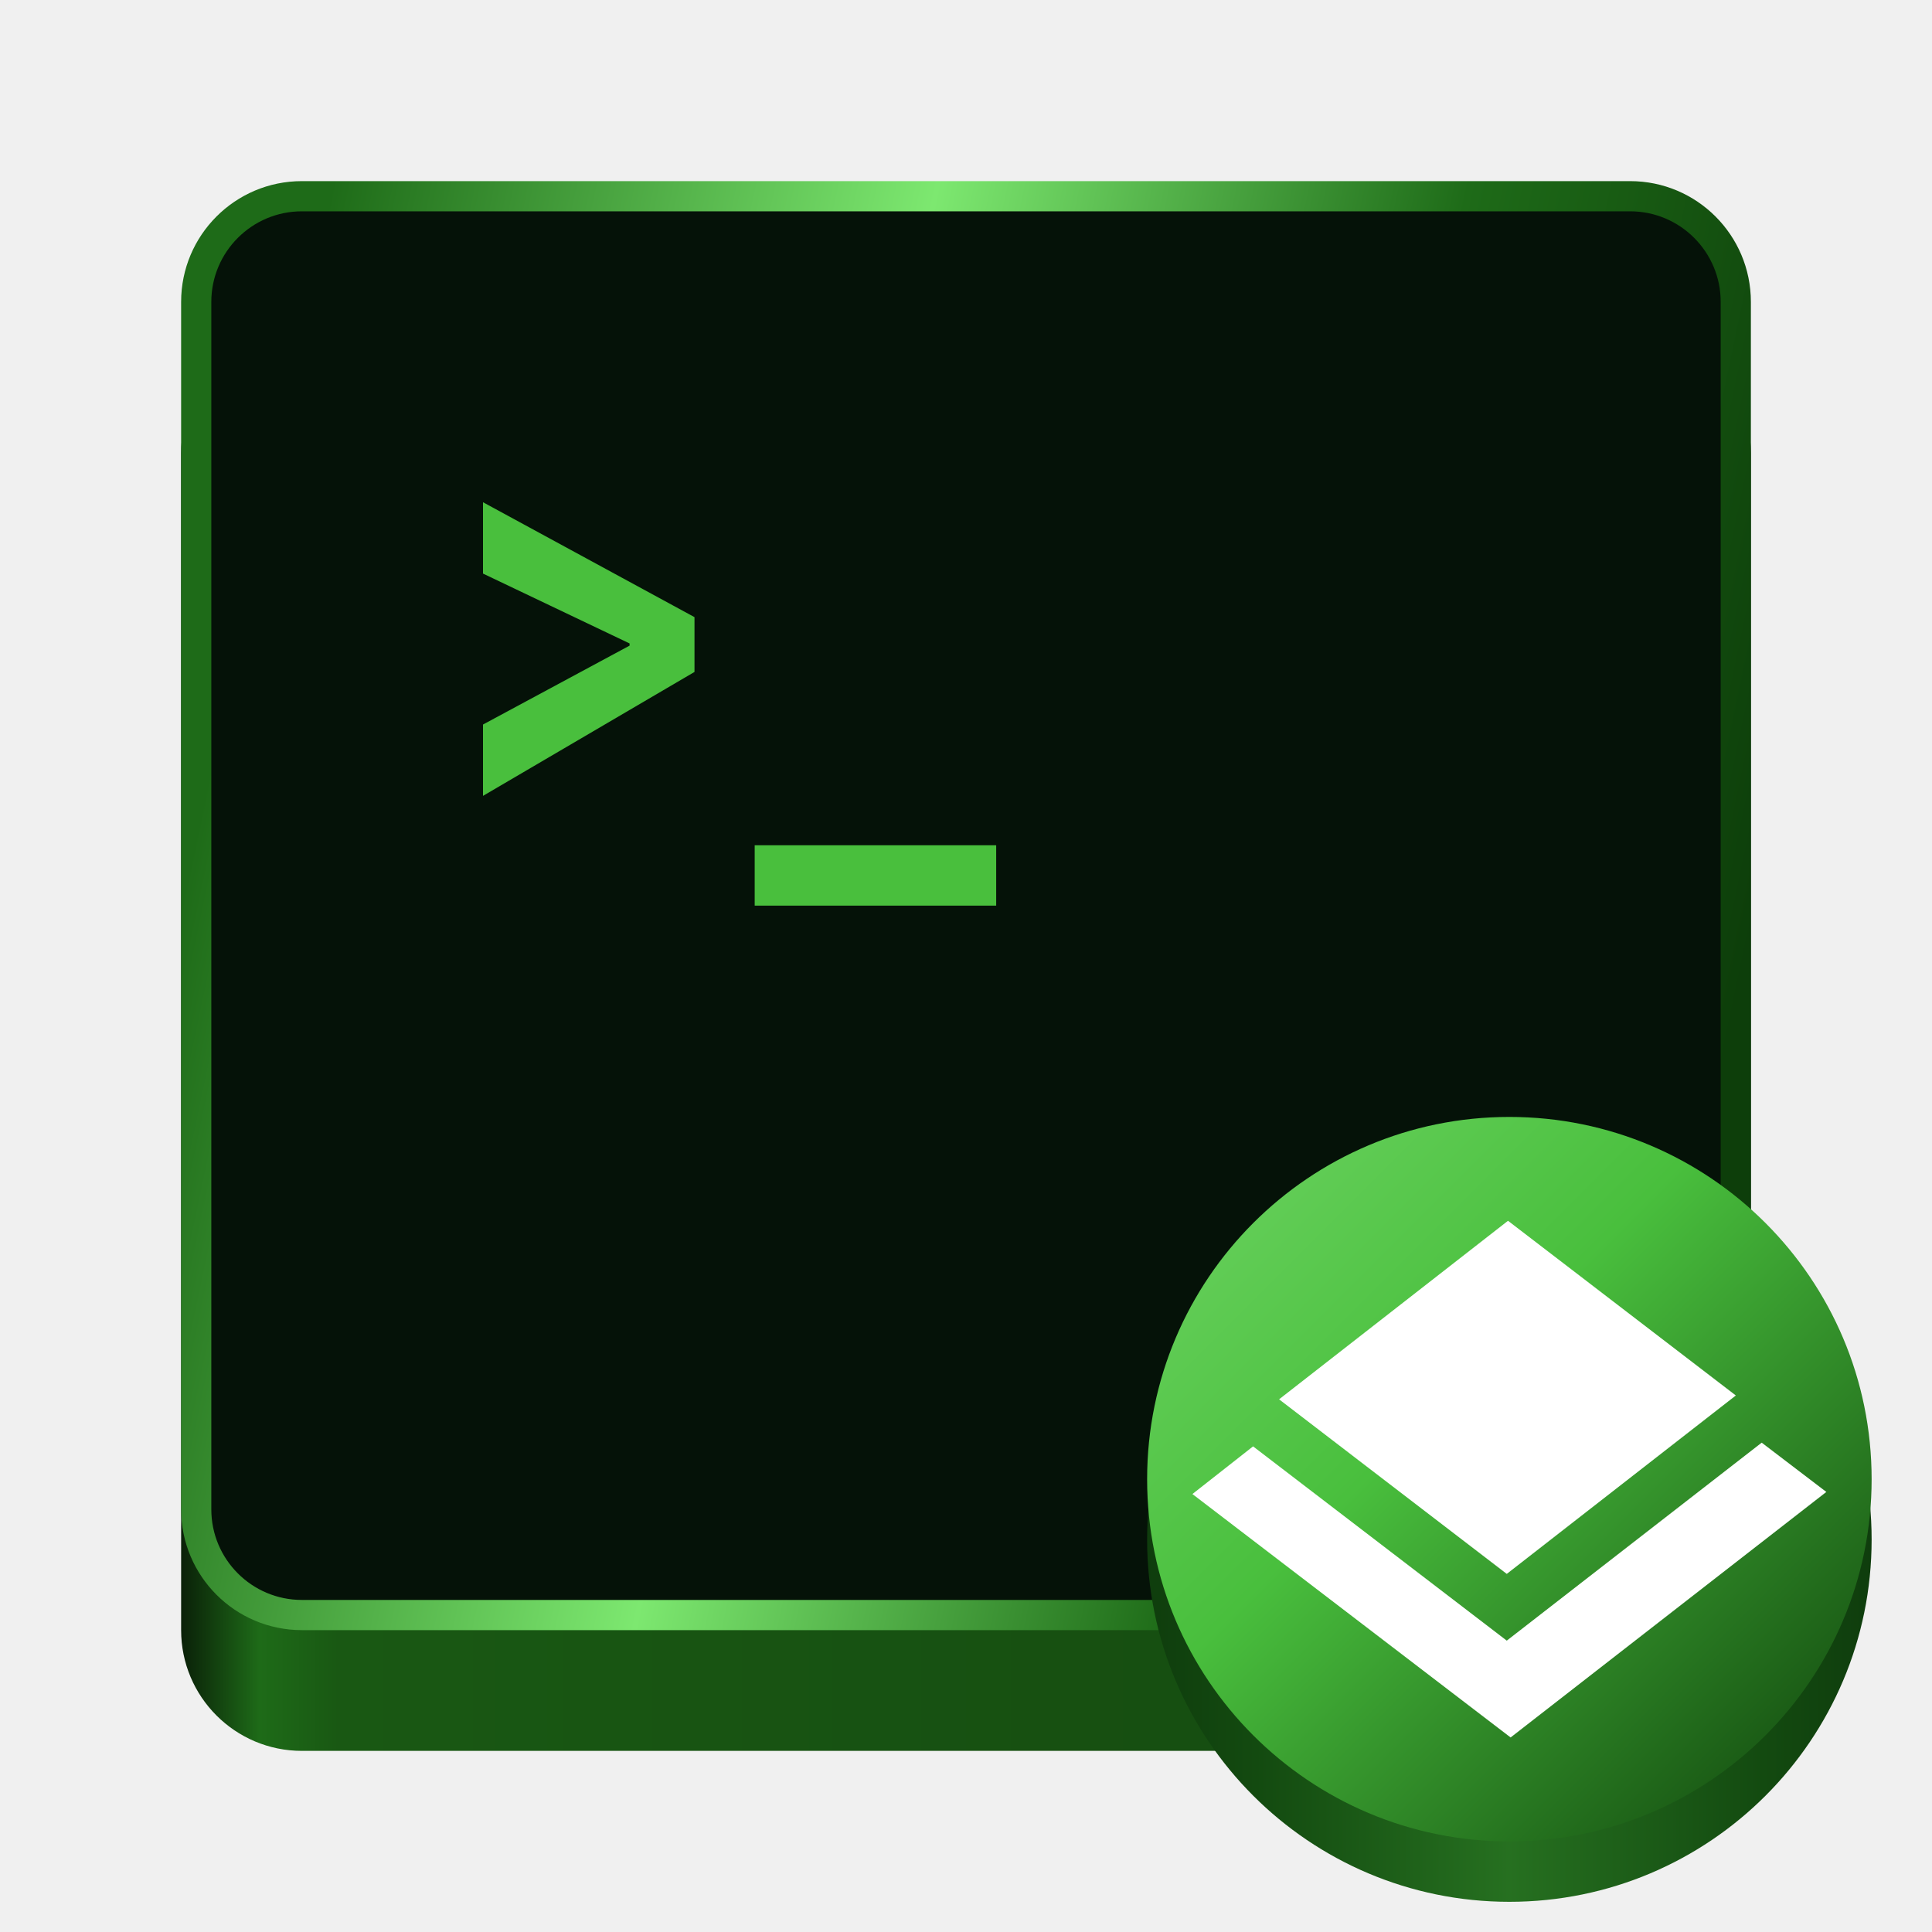
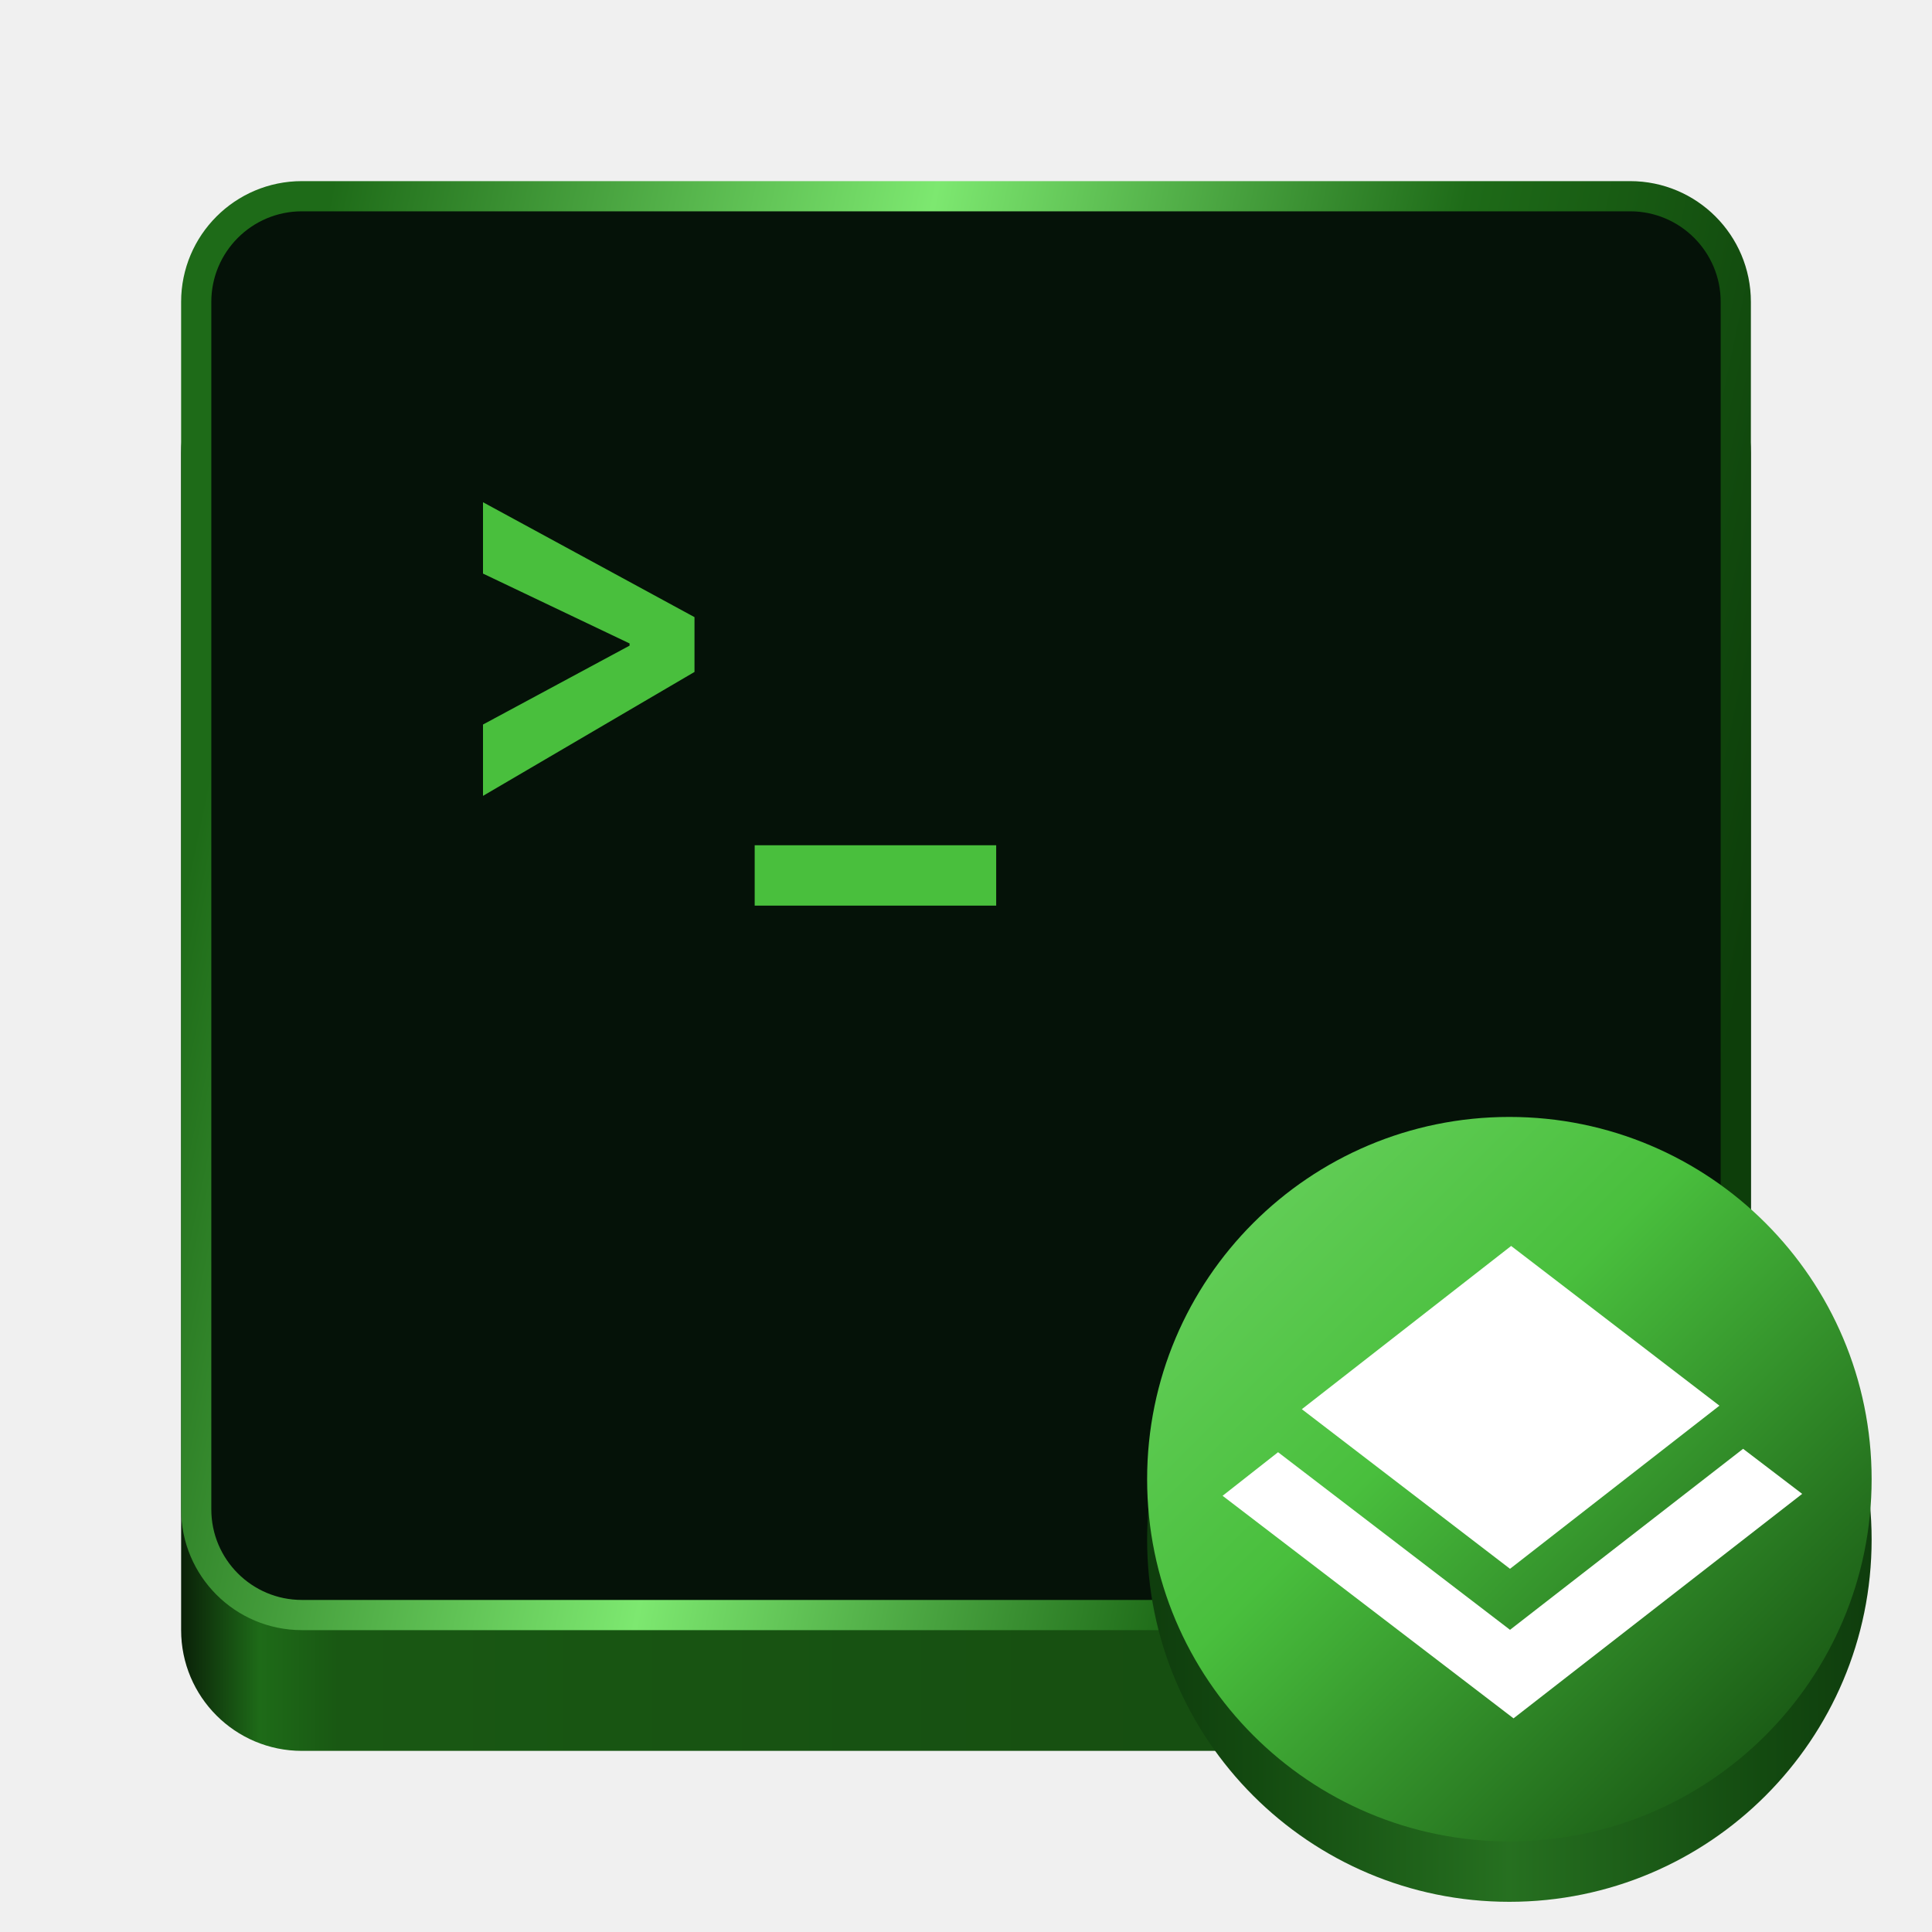
<svg xmlns="http://www.w3.org/2000/svg" height="128px" viewBox="0 0 128 128" width="128px">
  <defs>
    <linearGradient id="a" gradientUnits="userSpaceOnUse" x1="12" x2="116" y1="64" y2="64">
      <stop offset="0" stop-color="#0a2008" />
      <stop offset="0.05" stop-color="#1e6b18" />
      <stop offset="0.1" stop-color="#195813" />
      <stop offset="0.9" stop-color="#154a10" />
      <stop offset="0.95" stop-color="#1e6b18" />
      <stop offset="1" stop-color="#0a2008" />
    </linearGradient>
    <linearGradient id="b" gradientUnits="userSpaceOnUse" x1="12" x2="112.041" y1="60" y2="80.988">
      <stop offset="0" stop-color="#1e6b18" />
      <stop offset="0.384" stop-color="#7de870" />
      <stop offset="0.721" stop-color="#1e6b18" />
      <stop offset="1" stop-color="#0d3e0a" />
    </linearGradient>
    <linearGradient id="leapgrad" gradientUnits="userSpaceOnUse" x1="76" y1="74" x2="124" y2="122">
      <stop offset="0" stop-color="#6ed463" />
      <stop offset="0.4" stop-color="#49bf3d" />
      <stop offset="1" stop-color="#0d3e0a" />
    </linearGradient>
    <linearGradient id="shadowgrad" gradientUnits="userSpaceOnUse" x1="76" y1="102" x2="124" y2="102">
      <stop offset="0" stop-color="#0f3d0d" />
      <stop offset="0.15" stop-color="#134a10" />
      <stop offset="0.5" stop-color="#267020" />
      <stop offset="0.85" stop-color="#134a10" />
      <stop offset="1" stop-color="#0f3d0d" />
    </linearGradient>
  </defs>
  <path d="m 20 22 h 88 c 4.418 0 8 3.582 8 8 v 78 c 0 4.418 -3.582 8 -8 8 h -88 c -4.418 0 -8 -3.582 -8 -8 v -78 c 0 -4.418 3.582 -8 8 -8 z m 0 0" fill="url(#a)" />
  <path d="m 20 12 h 88 c 4.418 0 8 3.582 8 8 v 80 c 0 4.418 -3.582 8 -8 8 h -88 c -4.418 0 -8 -3.582 -8 -8 v -80 c 0 -4.418 3.582 -8 8 -8 z m 0 0" fill="url(#b)" />
  <path d="m 20 14 h 88 c 3.312 0 6 2.688 6 6 v 80 c 0 3.312 -2.688 6 -6 6 h -88 c -3.312 0 -6 -2.688 -6 -6 v -80 c 0 -3.312 2.688 -6 6 -6 z m 0 0" fill="#051208" />
  <path d="m 46.012 40.887 l -14.012 -7.613 v 4.727 l 9.711 4.629 v 0.145 l -9.711 5.227 v 4.727 l 14.012 -8.211 z m 0 0" fill="#49bf3d" />
  <path d="m 50 56 v 4 h 16 v -4 z m 0 0" fill="#49bf3d" />
  <circle cx="100" cy="102" r="24" fill="url(#shadowgrad)" />
  <circle cx="100" cy="98" r="24" fill="url(#leapgrad)" />
-   <g transform="translate(79,77) scale(0.08203)">
+   <g transform="translate(81,79) scale(0.075)">
    <path d="m253.9 332.5 185-144.1-184-141.1L70 191.5z" fill="#fff" />
    <path d="M0 268l257 196.6 255-198.3-52.2-39.8-205.9 159.9L49 229.5z" fill="#fff" />
  </g>
</svg>
